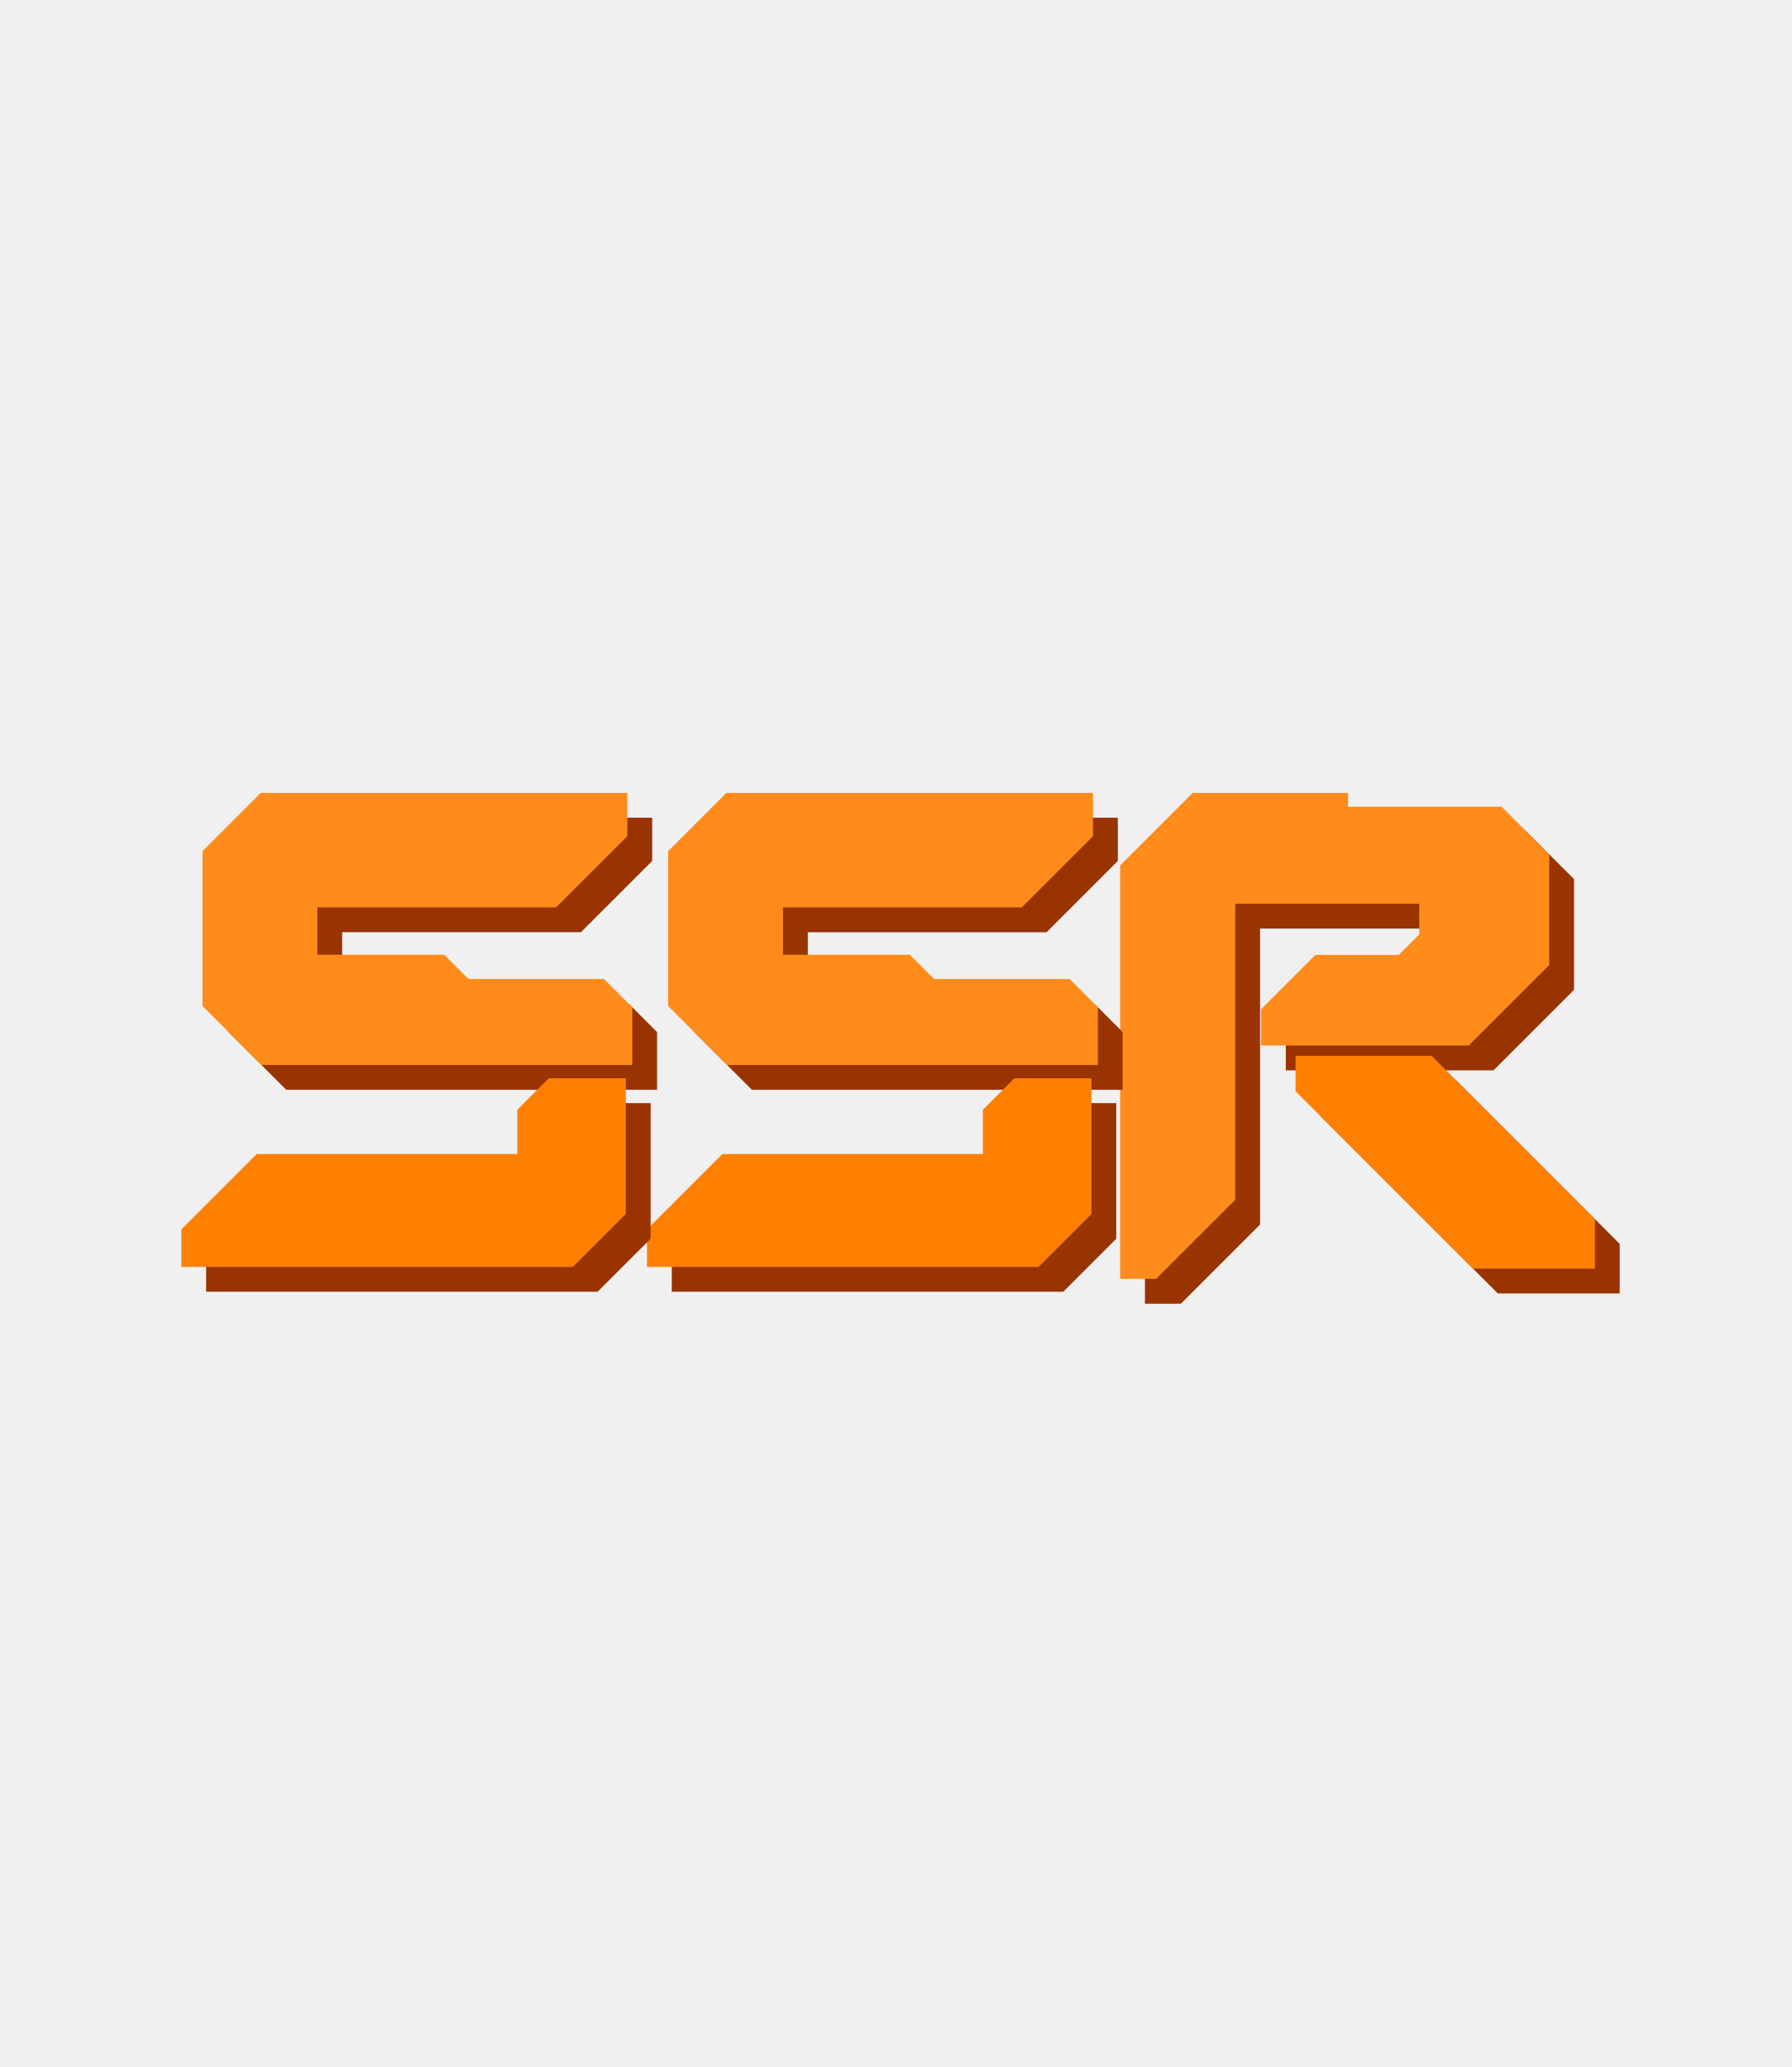
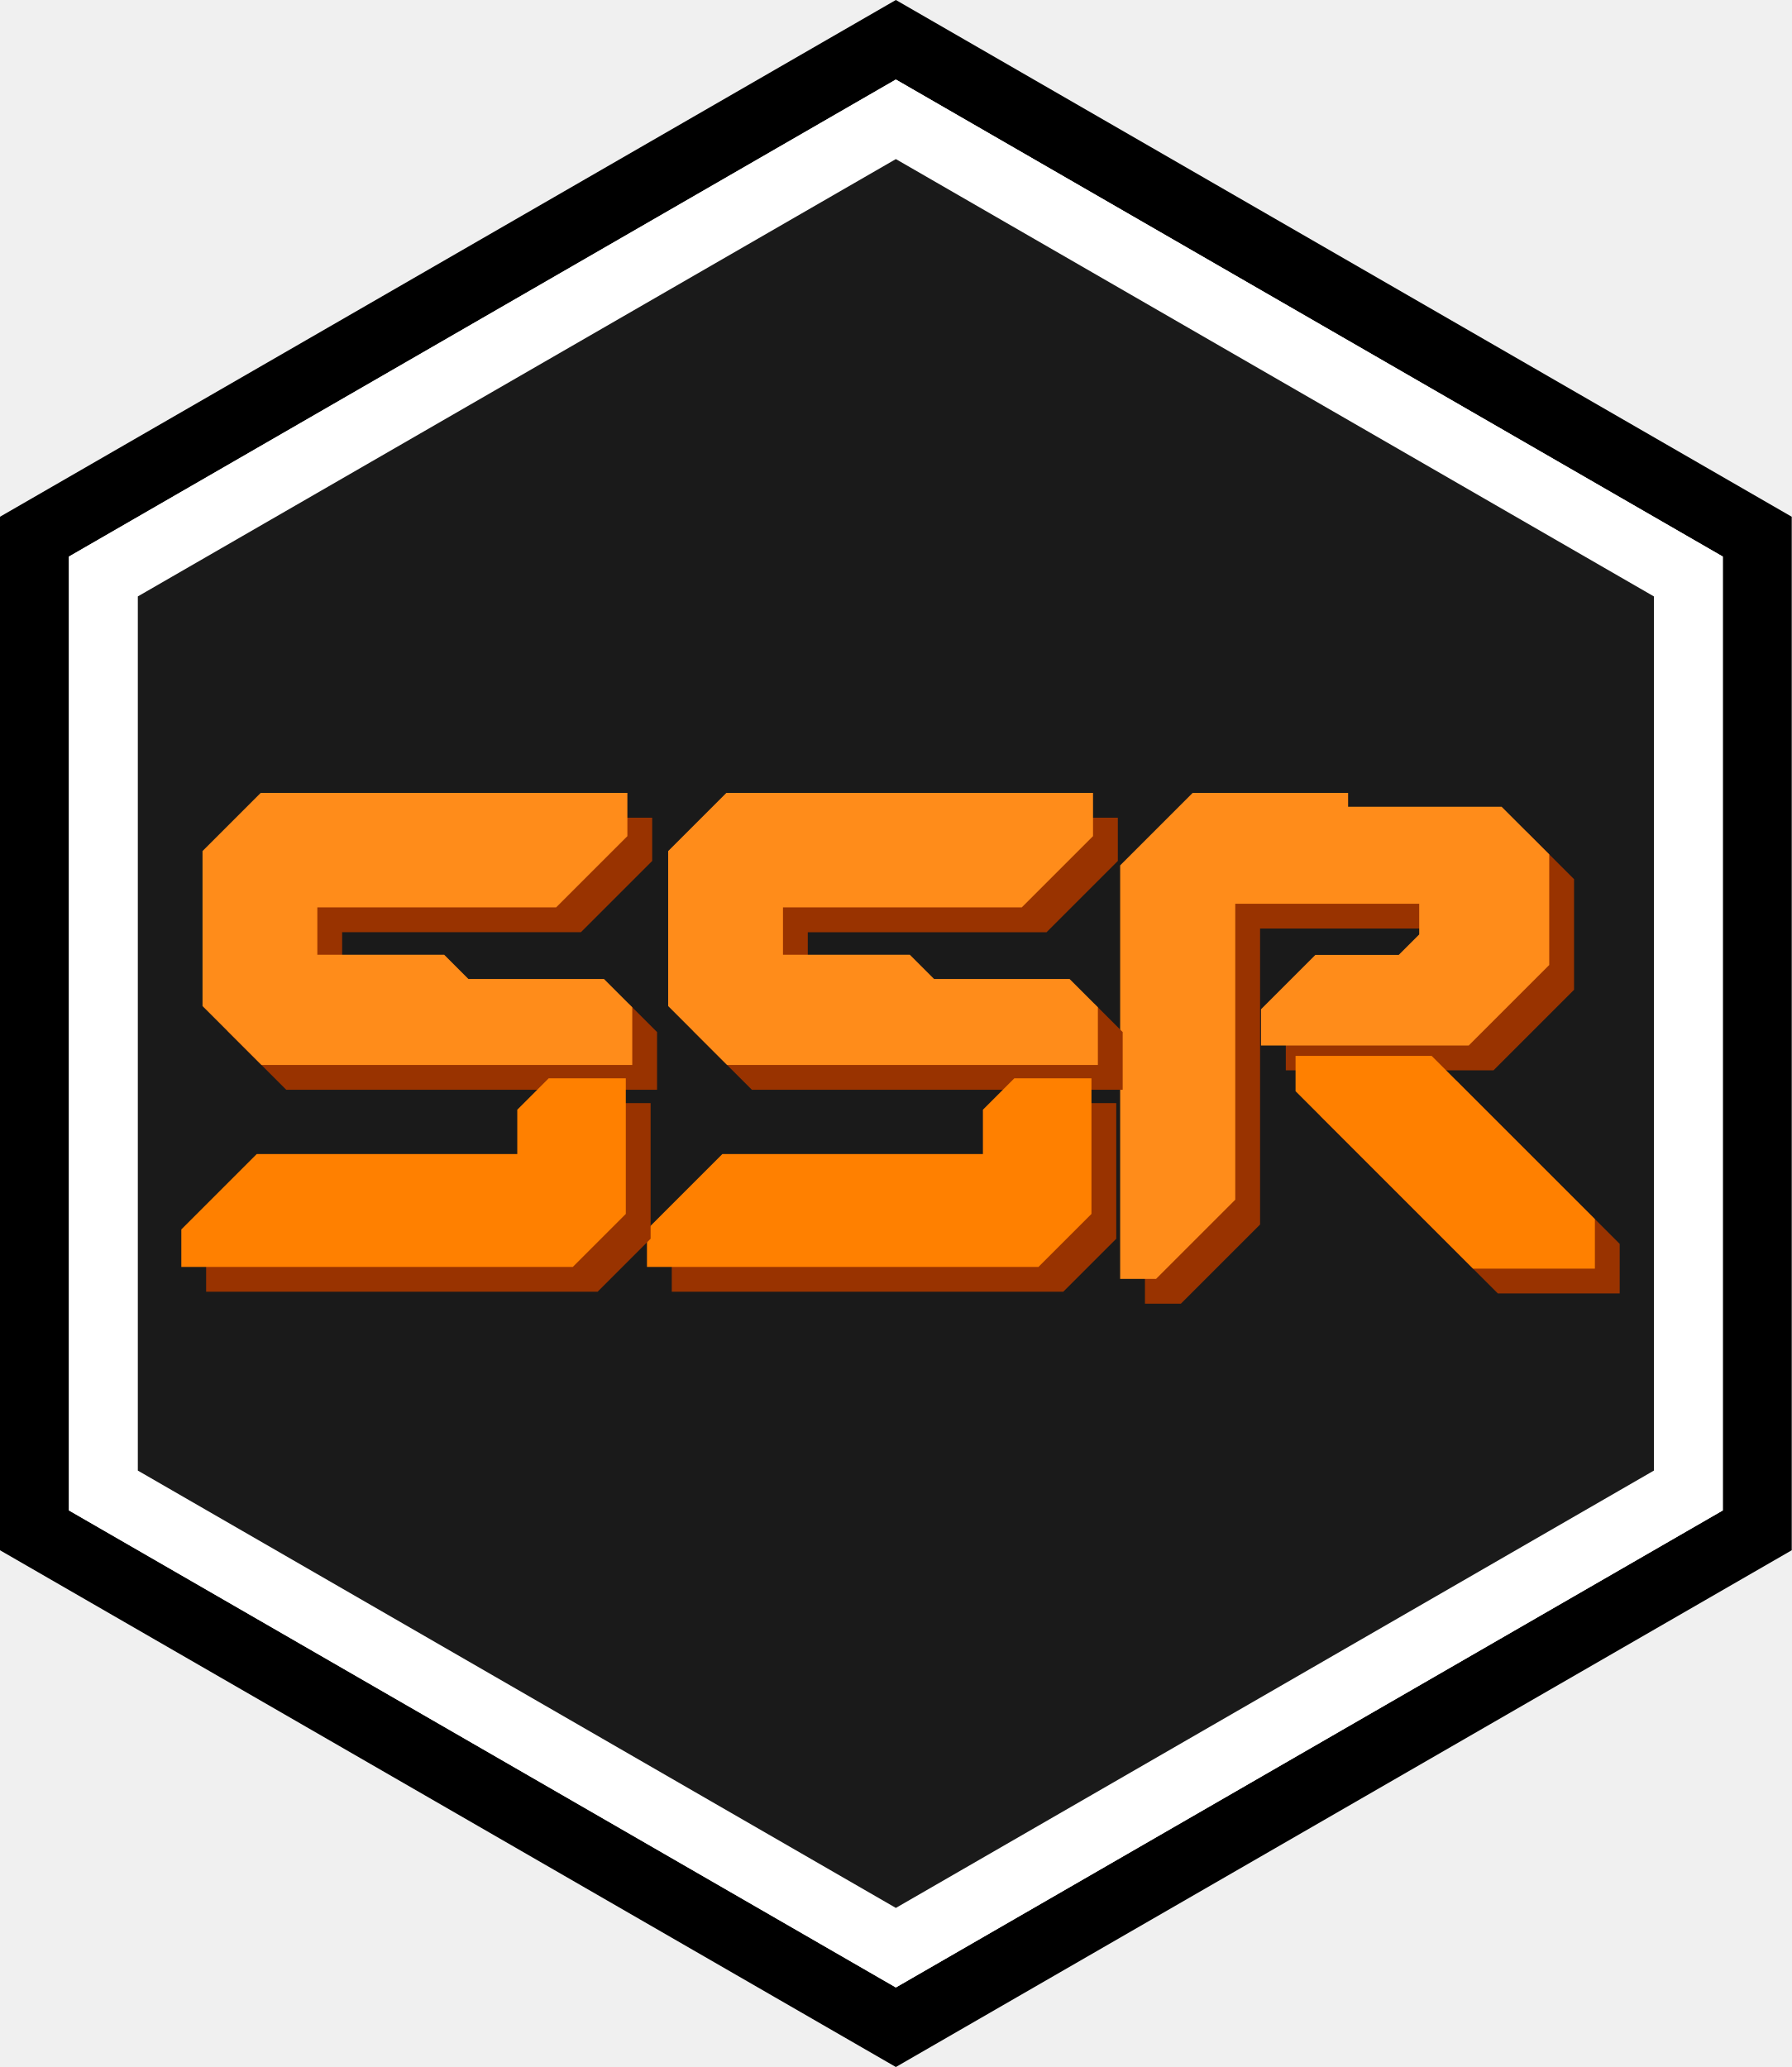
<svg xmlns="http://www.w3.org/2000/svg" viewBox="0 0 130 150" version="1.1" id="svg1" width="130" height="150" xml:space="preserve">
  <defs id="defs1" />
+   <polygon points="61.8,53.78 31,71.56 0.2,53.78 0.2,18.22 31,0.44 61.8,18.22 " fill="none" stroke="#ff3b57" stroke-width="1" id="hex-out" style="display:inline;mix-blend-mode:normal;fill:none;fill-opacity:1;stroke:#000000;stroke-width:2.465;stroke-dasharray:none;stroke-dashoffset:0;stroke-opacity:1" transform="matrix(2.029196,0,0,2.027961,2.09495,1.993413)" />
+   <path id="hex-in" style="display:inline;mix-blend-mode:normal;fill:#1a1a1a;stroke:#ffffff;stroke-width:5;stroke-dasharray:none;stroke-opacity:1" d="m 7.5,41.838 c 0,22.108 0,44.216 0,66.324 19.167,11.06 38.333,22.12 57.5,33.18 19.167,-11.06 38.333,-22.12 57.5,-33.18 0,-22.108 0,-44.216 0,-66.324 C 103.333,30.778 84.167,19.718 65,8.658 45.833,19.718 26.667,30.778 7.5,41.838 Z" />
  <path style="opacity:1;fill:#993300;fill-opacity:1;stroke:none;stroke-width:5;stroke-linecap:square;stroke-linejoin:bevel" d="m 95.8,78.425 h 9.875 l 11.844,11.844 v 3.594 h -8.844 l -12.875,-12.875 z" id="path5-2" />
  <path style="opacity:1;fill:#993300;fill-opacity:1;stroke:none;stroke-width:5;stroke-linecap:square;stroke-linejoin:bevel" d="M 88.332,59.341 83.073,64.6 v 30.008 h 2.607 l 5.745,-5.745 V 67.384 h 13.347 v 2.228 l -1.486,1.486 h -6.049 l -3.944,3.944 v 2.632 h 15.069 l 5.844,-5.844 v -8.031 l -3.453,-3.453 H 99.612 v -1.006 z" id="path4-3" />
  <path style="opacity:1;fill:#ff8000;stroke:none;stroke-width:5;stroke-linecap:square;stroke-linejoin:bevel;fill-opacity:1" d="m 94,76.625 h 9.875 l 11.844,11.844 v 3.594 H 106.875 l -12.875,-12.875 z" id="path5" />
  <path style="opacity:1;fill:#ff8c1a;stroke:none;stroke-width:5;stroke-linecap:square;stroke-linejoin:bevel;fill-opacity:1" d="m 86.532,57.541 -5.259,5.259 v 30.008 h 2.607 l 5.745,-5.745 V 65.584 h 13.347 v 2.228 l -1.486,1.486 h -6.049 l -3.944,3.944 v 2.632 H 106.562 l 5.844,-5.844 v -8.031 l -3.453,-3.453 H 97.813 V 57.541 Z" id="path4" />
  <path style="fill:#993300;fill-opacity:1;stroke:none;stroke-width:5;stroke-linecap:square;stroke-linejoin:bevel" d="m 75.397,80.05 -2.281,2.281 v 3.219 h -18.906 l -5.469,5.469 v 2.719 h 28.406 l 3.844,-3.844 v -9.844 z" id="path3-1-8" />
  <path style="fill:#993300;fill-opacity:1;stroke:none;stroke-width:5;stroke-linecap:square;stroke-linejoin:bevel" d="M 81.105,59.341 H 54.5 l -4.221,4.221 v 11.247 l 4.276,4.276 H 81.458 V 74.897 L 79.403,72.842 H 69.57 L 67.813,71.086 H 58.61 V 67.65 H 75.934 L 81.105,62.479 Z" id="path2-7-5" />
  <path style="fill:#ff8000;fill-opacity:1;stroke:none;stroke-width:5;stroke-linecap:square;stroke-linejoin:bevel" d="m 73.597,78.25 -2.281,2.281 v 3.219 H 52.41 l -5.469,5.469 v 2.719 H 75.347 L 79.191,88.094 v -9.844 z" id="path3-7" />
  <path style="fill:#ff8c1a;fill-opacity:1;stroke:none;stroke-width:5;stroke-linecap:square;stroke-linejoin:bevel" d="M 79.305,57.541 H 52.7 l -4.221,4.221 v 11.247 l 4.276,4.276 H 79.658 V 73.097 L 77.603,71.042 H 67.77 L 66.013,69.285 H 56.81 V 65.849 h 17.324 l 5.171,-5.171 z" id="path2-6" />
  <path style="opacity:1;fill:#993300;fill-opacity:1;stroke:none;stroke-width:5;stroke-linecap:square;stroke-linejoin:bevel" d="m 41.612,80.05 -2.281,2.281 v 3.219 H 20.425 l -5.469,5.469 v 2.719 h 28.406 l 3.844,-3.844 v -9.844 z" id="path3-1" />
  <path style="opacity:1;fill:#993300;fill-opacity:1;stroke:none;stroke-width:5;stroke-linecap:square;stroke-linejoin:bevel" d="M 47.32,59.341 H 20.715 l -4.221,4.221 v 11.247 l 4.276,4.276 H 47.673 V 74.897 L 45.618,72.842 H 35.785 l -1.757,-1.757 h -9.203 v -3.436 h 17.324 l 5.171,-5.171 z" id="path2-7" />
  <path style="opacity:1;fill:#ff8000;stroke:none;stroke-width:5;stroke-linecap:square;stroke-linejoin:bevel;fill-opacity:1" d="m 39.812,78.25 -2.281,2.281 v 3.219 H 18.625 l -5.469,5.469 v 2.719 H 41.562 l 3.844,-3.844 v -9.844 z" id="path3" />
  <path style="opacity:1;fill:#ff8c1a;stroke:none;stroke-width:5;stroke-linecap:square;stroke-linejoin:bevel;fill-opacity:1" d="M 45.52,57.541 H 18.915 l -4.221,4.221 v 11.247 l 4.276,4.276 H 45.874 V 73.097 L 43.819,71.042 H 33.985 L 32.229,69.285 H 23.025 V 65.849 H 40.349 L 45.52,60.679 Z" id="path2" />
</svg>
